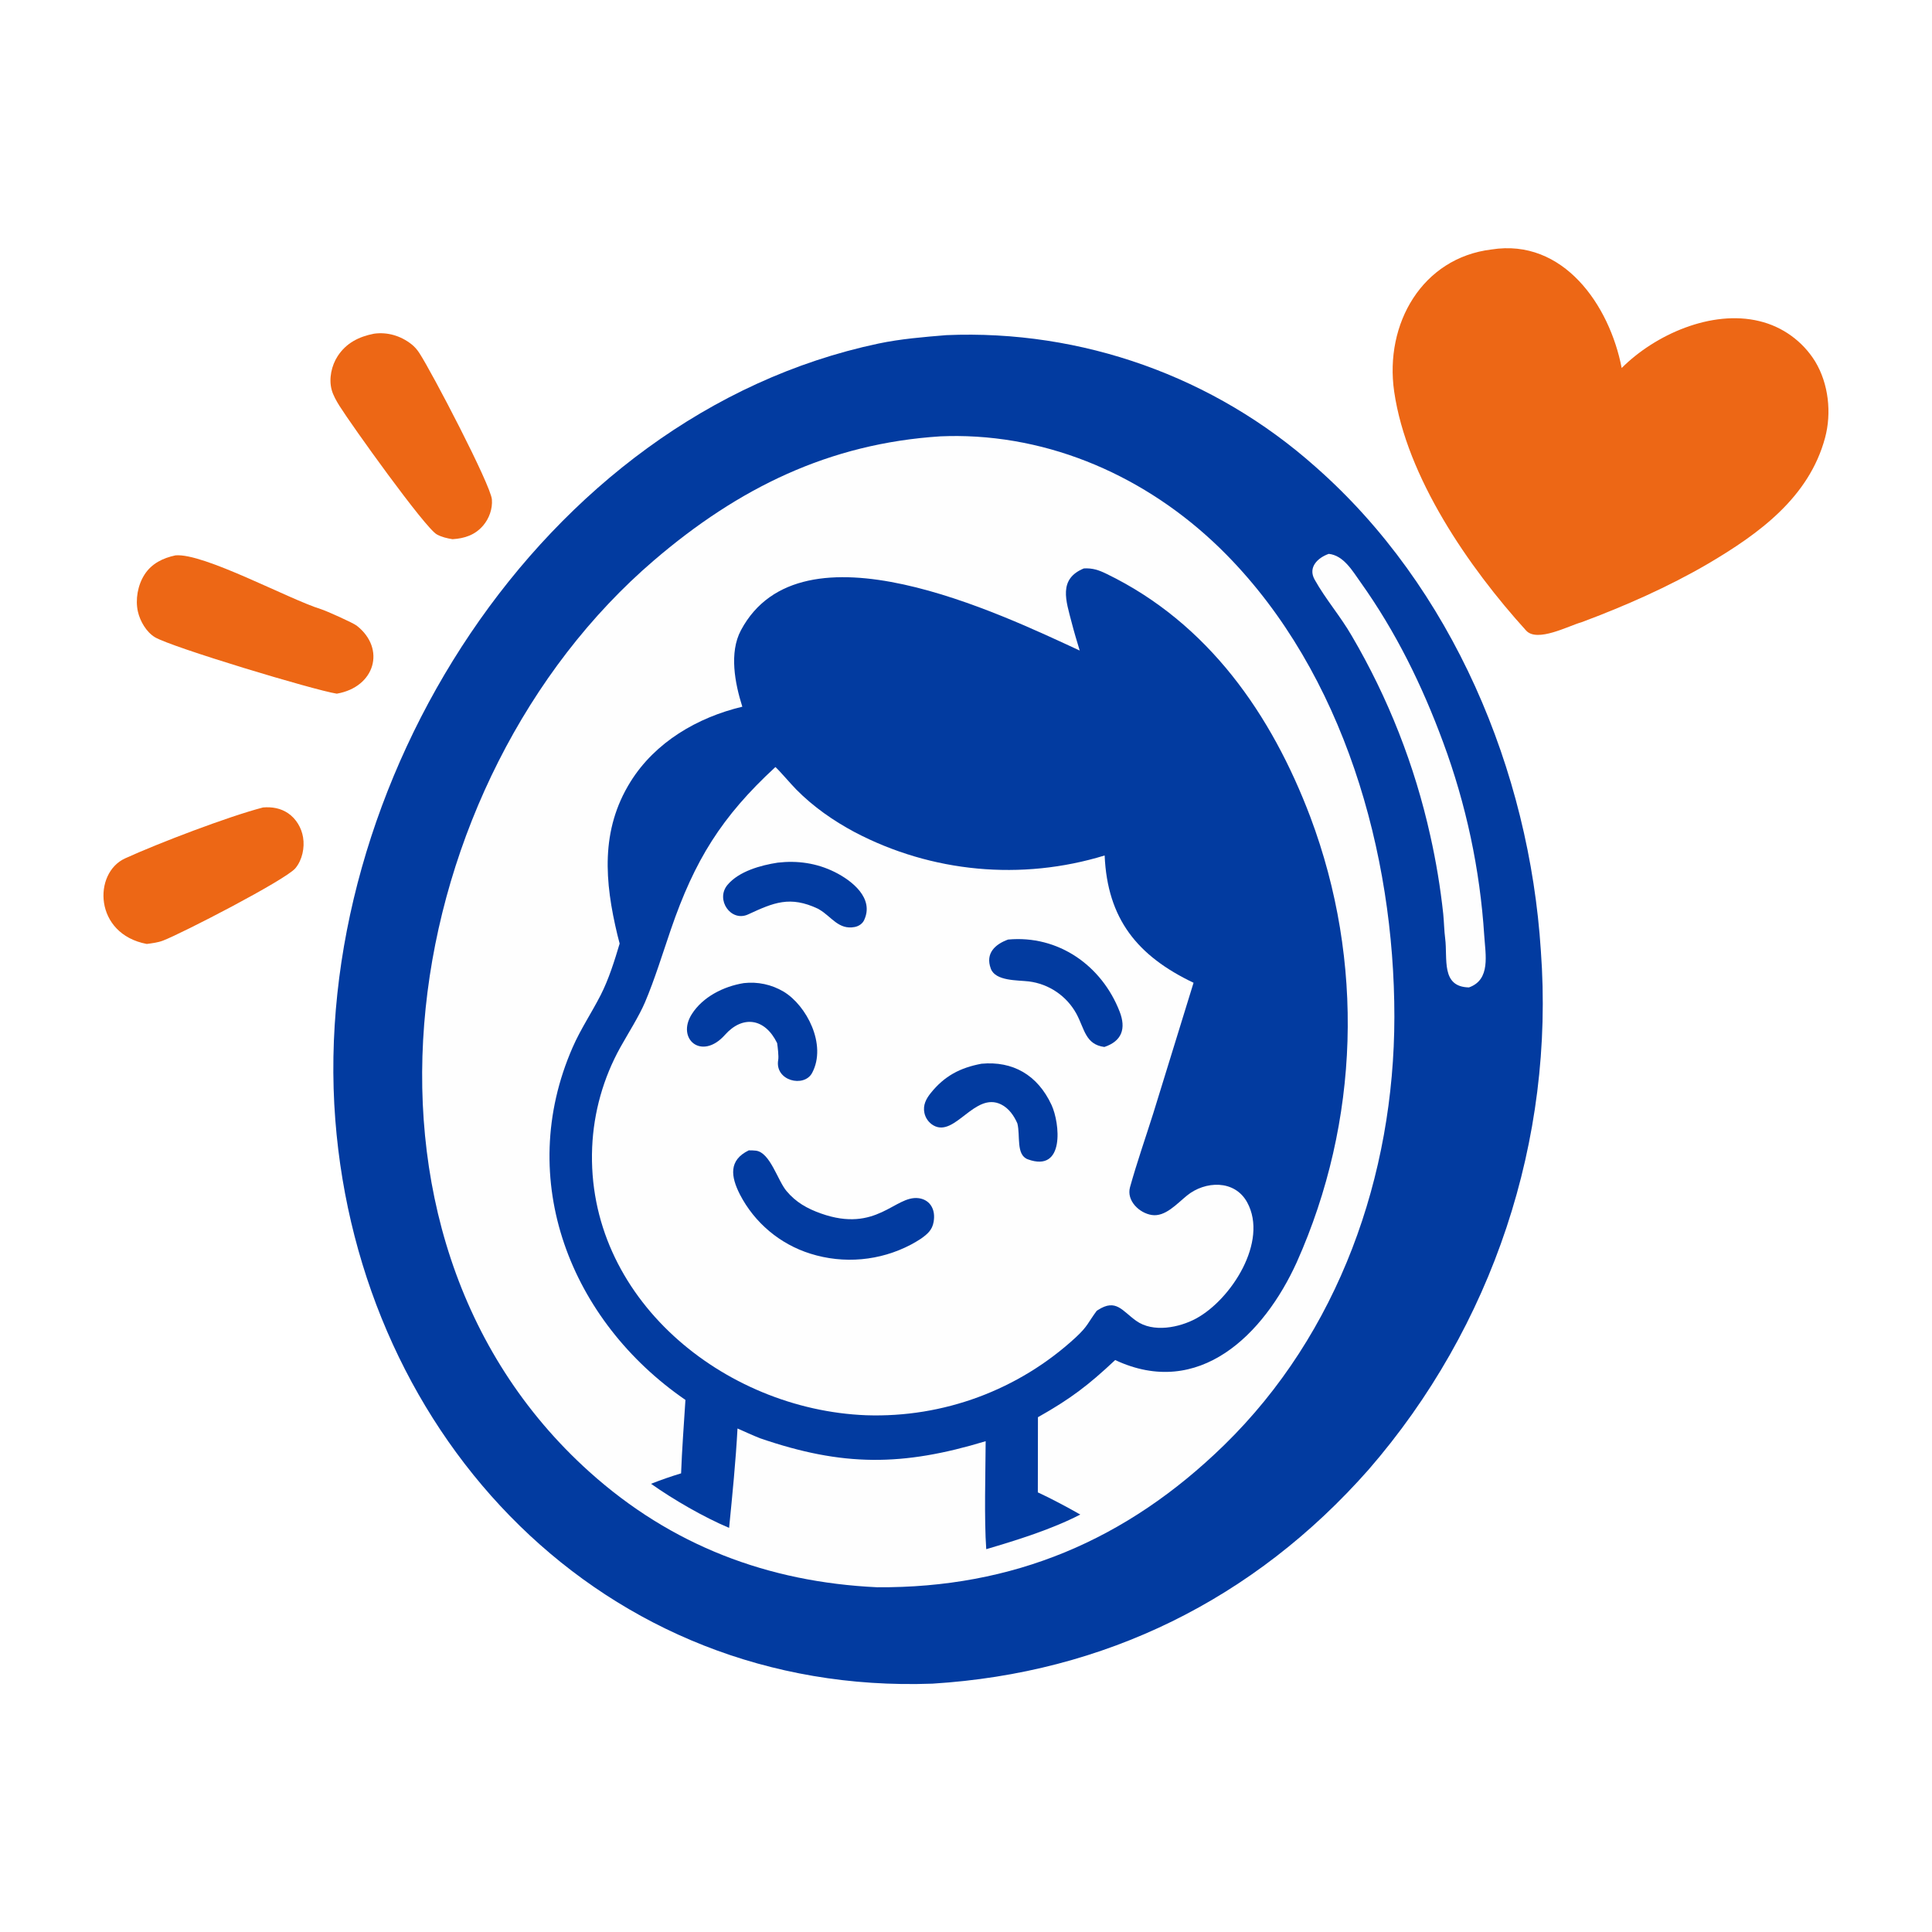
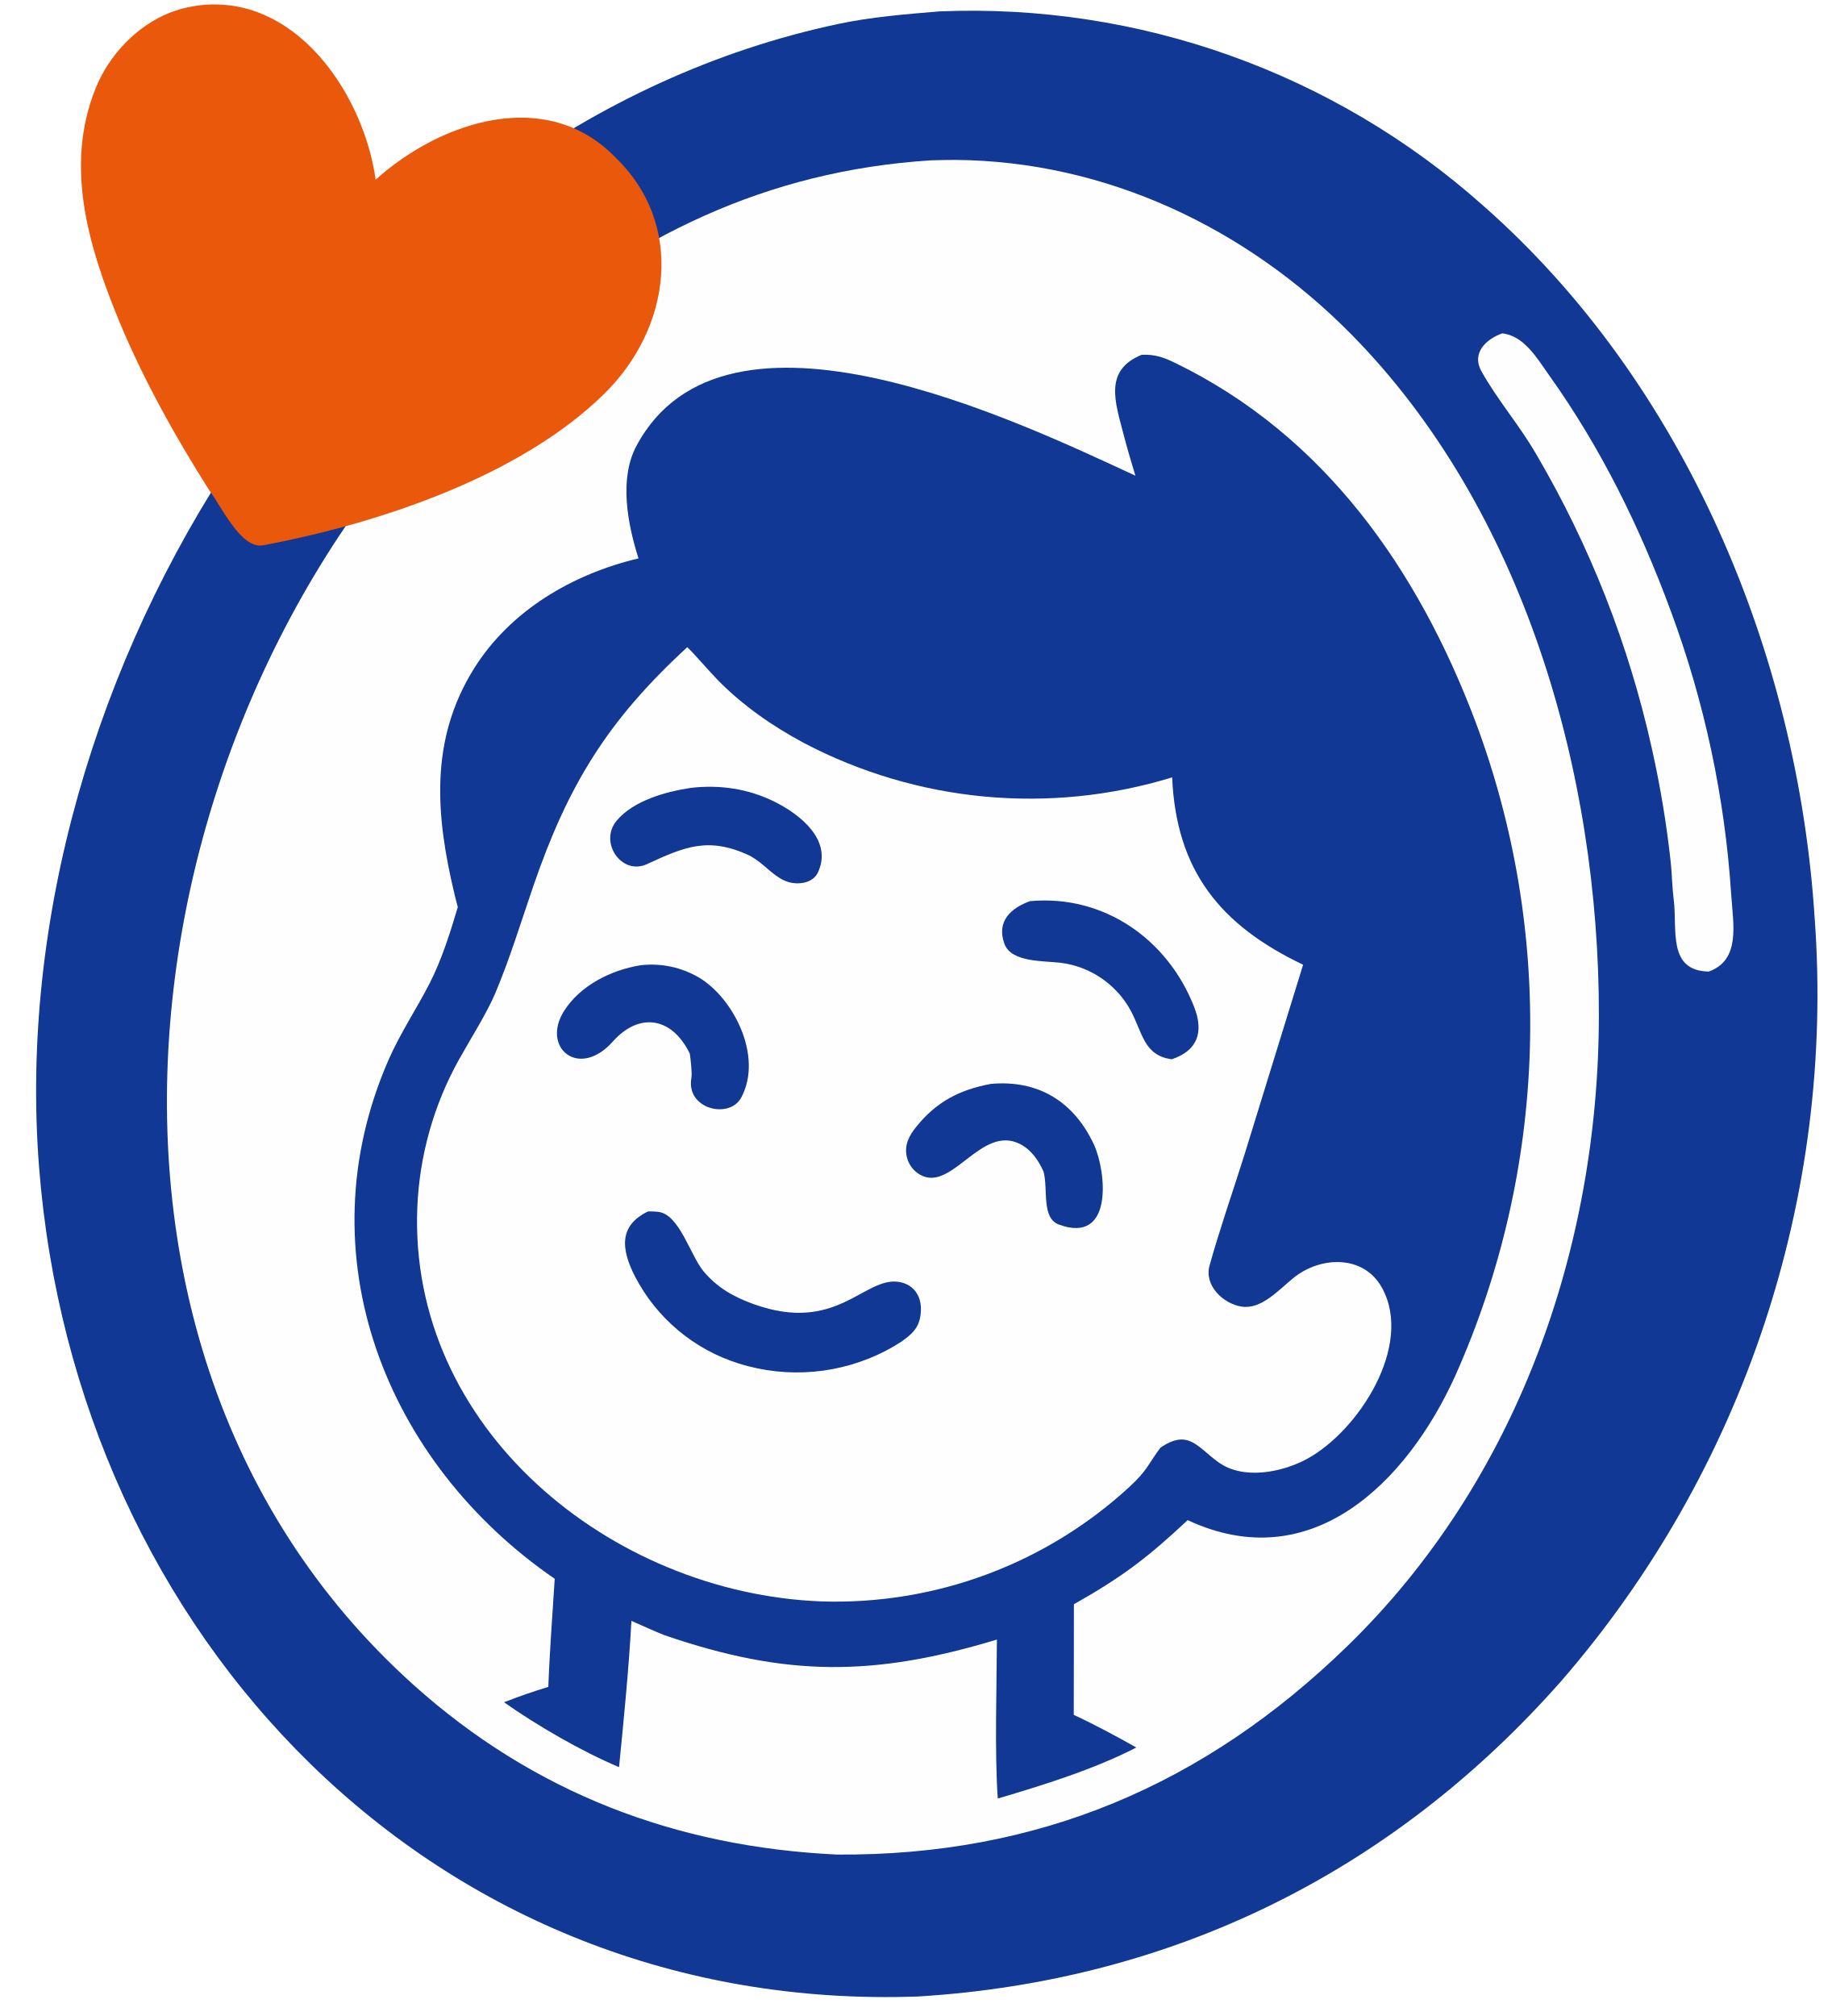
- <svg xmlns="http://www.w3.org/2000/svg" version="1.1" style="display: block;" viewBox="155.8 142.8 982.0 982.0" width="500" height="500">
-   <path fill="#023BA0" d="M636.821 313.146C705.683 310.237 772.974 334.242 824.446 380.08C894.013 441.237 933.131 534.669 938.993 626.127C946.051 722.189 914.519 817.1 851.38 889.841C793.195 955.765 717.303 993.175 629.727 998.571C462.538 1004.69 338.802 874.087 326.23 712.014C313.068 542.338 430.676 353.696 602.288 317.427C613.523 315.052 625.409 314.093 636.821 313.146Z" />
-   <path fill="#FEFEFE" d="M633.851 364.582C636.73 364.468 639.611 364.414 642.492 364.419C694.483 364.825 742.889 387.907 779.104 424.659C838.78 485.221 864.583 576.441 864.536 659.64C864.49 740.32 836.225 820.551 777.913 877.409C728.38 925.708 670.7 950.054 601.642 949.574C546.175 946.982 496.999 928.326 455.424 890.95C319.538 768.789 358.321 538.837 488.211 427.609C531.065 390.911 577.129 368.22 633.851 364.582Z" />
-   <path fill="#023BA0" d="M706.717 431.715C711.178 431.495 714.224 432.53 718.227 434.471C769.991 459.566 802.133 506.034 821.837 558.098C849.385 631.493 846.9 712.787 814.922 784.363C798.212 821.169 765.207 854.029 722.625 834.086C708.869 847.004 699.877 853.826 683.368 863.137L683.311 901.343C690.114 904.482 698.403 908.918 704.892 912.609C690.355 920.136 672.701 925.62 657.093 930.219C655.989 915.062 656.723 890.874 656.794 875.333C614.544 888.137 584.19 888.328 542.053 873.816C538.338 872.339 534.352 870.498 530.661 868.879C529.781 885.362 528.019 902.952 526.391 919.393C513.452 913.919 498.136 905.063 486.706 896.985C492.128 894.879 496.424 893.372 501.986 891.677C502.441 879.407 503.421 866.641 504.193 854.352C445.869 814.252 417.358 742.512 446.867 675.146C450.98 665.754 456.51 657.599 461.134 648.531C465.236 640.485 468.179 631.065 470.755 622.402C470.353 620.967 469.982 619.524 469.64 618.074C463.138 590.994 460.914 564.879 476.24 540.207C488.794 519.997 510.361 507.423 533.108 502.011C529.326 490.093 526.342 474.517 532.4 463.163C563.062 405.689 664.82 455.102 704.594 473.46C703.174 468.783 701.727 463.964 700.51 459.233C697.68 448.235 693.547 437.115 706.717 431.715Z" />
-   <path fill="#FEFEFE" d="M549.927 532.666C551.949 534.453 557.823 541.355 560.527 544.093C569.219 552.896 579.331 559.943 590.226 565.771C629.355 586.32 675.017 590.578 717.272 577.62C718.668 609.9 733.932 628.72 762.461 642.321L742.043 708.498C738.077 721.052 733.702 733.561 730.175 746.198C728.259 753.062 734.856 759.369 741.205 760.359C748.011 761.436 753.879 754.734 759.144 750.456C768.292 743.023 783.346 742.242 789.733 753.962C800.579 773.867 781.545 803.344 763.773 812.971C755.206 817.611 741.893 820.297 733.301 814.146C726.194 809.112 723.096 802.718 713.898 808.634L713.236 809.068C708.664 815.238 708.794 816.829 702.456 822.686C673.552 849.295 635.341 863.469 596.076 862.145C523.594 859.322 453.58 802.426 456.786 725.955C457.544 708.11 462.46 690.688 471.142 675.079C475.016 668.135 480.681 659.22 483.652 652.215C488.581 640.592 492.645 627.313 496.762 615.309C508.86 580.035 522.514 557.94 549.927 532.666Z" />
-   <path fill="#023BA0" d="M536.399 727.502C537.619 727.512 538.873 727.504 540.084 727.671C547.279 728.661 551.036 742.773 555.549 748.158C560.371 753.913 566.069 757.101 573.074 759.59C601.398 769.655 610.69 750.371 622.624 751.802C625.083 752.096 627.368 753.248 628.822 755.291C630.601 757.791 630.843 760.807 630.363 763.756C629.673 768.006 627.173 770.096 623.808 772.472C622.146 773.533 620.543 774.512 618.798 775.428C603.062 783.705 584.672 785.357 567.713 780.019C552.228 775.165 539.325 764.326 531.872 749.911C527.259 740.809 526.049 732.513 536.399 727.502Z" />
-   <path fill="#023BA0" d="M654.668 683.475C670.531 682.012 683.154 689.097 690.275 704.429C694.52 713.569 697.186 738.991 678.242 732.064C672.085 729.812 674.507 720.048 672.91 713.806C671.209 709.939 668.618 706.117 664.615 704.148C651.218 697.563 641.187 721.088 630.244 714.818C627.879 713.442 626.209 711.126 625.652 708.447C624.856 704.496 626.482 701.37 628.886 698.372C635.888 689.641 643.864 685.515 654.668 683.475Z" />
-   <path fill="#023BA0" d="M533.834 642.497C540.868 641.681 547.976 643.197 554.065 646.812C565.733 653.783 576.203 673.815 568.59 688.135C564.507 695.815 549.45 692.169 551.355 681.481C551.67 679.714 551.099 675.003 550.807 672.998C544.467 660.027 533.099 658.885 524.292 668.794C512.478 682.085 499.401 670.855 507.45 658.237C513.013 649.517 523.513 644.172 533.834 642.497Z" />
-   <path fill="#023BA0" d="M668.191 620.358C693.653 618.004 715.772 633.508 724.882 656.947C728.247 665.604 726.06 671.979 717.128 674.956C707.446 673.695 707.073 665.752 702.928 658.084C697.966 649.02 688.944 642.897 678.688 641.632C672.895 640.956 661.787 641.509 659.425 635.188C656.451 627.229 661.826 622.657 668.191 620.358Z" />
-   <path fill="#023BA0" d="M551.102 581.268C561.028 580.113 570.863 581.455 580.103 586.053C588.742 590.351 600.325 599.333 594.976 610.573C594.122 612.367 592.194 613.6 590.235 613.976C582.004 615.557 578.408 608.672 572.254 605.1C572.039 604.97 571.825 604.841 571.61 604.711C557.33 597.979 549.067 601.556 536.082 607.566C527.28 611.64 519.326 600.032 525.58 592.564C531.37 585.65 542.486 582.584 551.102 581.268Z" />
-   <path fill="#FEFEFE" d="M831.181 424.318C838.761 425.104 843.271 433.032 847.416 438.847C865.28 463.907 878.687 491.263 889.314 520.08C901.002 551.607 908.039 584.667 910.206 618.221C910.841 628.125 913.576 640.741 902.441 644.688C888.073 644.412 891.675 630.048 890.355 619.827C889.835 615.807 889.778 611.424 889.369 607.317C887.938 593.978 885.748 580.732 882.809 567.643C874.894 531.882 861.421 497.584 842.881 465.996C837.033 455.873 829.579 447.397 823.991 437.375C820.502 431.117 825.61 426.28 831.181 424.318Z" />
-   <path fill="#ED6715" d="M913.838 269.615C950.452 263.774 973.946 298.01 980.068 329.852C997.084 312.835 1025.76 300.108 1050.03 306.015C1061.83 308.831 1072.04 316.21 1078.42 326.537C1085.26 337.854 1086.84 352.717 1083.44 365.343C1075.27 395.72 1049.67 414.173 1024.09 429.255C1003.89 441.076 981.459 450.952 959.587 459.095C953.164 460.849 937.134 469.508 931.498 463.301C902.323 431.172 870.74 385.336 864.437 341.859C859.415 307.214 878.833 273.862 913.838 269.615Z" />
-   <path fill="#ED6715" d="M244.985 425.082C259.254 423.759 302.696 447.414 319.001 452.447C321.548 453.234 335.244 459.337 337.171 460.854C351.998 472.527 346.45 492.023 326.99 495.384C315.482 493.608 242.697 471.676 234.474 466.648C230.172 464.017 226.996 458.527 225.901 453.706C224.498 447.524 225.834 440.153 229.278 434.821C232.923 429.178 238.624 426.437 244.985 425.082Z" />
-   <path fill="#ED6715" d="M345.907 312.409C352.811 311.461 359.536 313.502 364.972 317.791C366.556 319.041 367.815 320.511 368.919 322.195C375.317 331.955 405.24 389.284 405.825 396.676C406.199 401.405 404.442 406.318 401.392 409.906C397.297 414.724 391.933 416.496 385.801 416.859C383.114 416.443 380.229 415.759 377.837 414.437C371.794 411.098 334.298 358.611 328.383 349.162C326.812 346.651 325.138 343.761 324.369 340.897C322.861 335.284 324.305 328.597 327.446 323.796C331.856 317.058 338.258 313.915 345.907 312.409Z" />
-   <path fill="#ED6715" d="M289.494 553.217C293.963 552.833 298.407 553.563 302.18 556.116C306.303 558.906 309.041 563.518 309.845 568.398C310.717 573.685 309.434 579.873 305.982 584.069C301.11 589.989 247.859 617.426 238.557 620.929C235.976 621.902 233.125 622.224 230.405 622.601C203.54 617.534 203.016 586.572 219.374 579.103C236.173 571.432 271.661 557.856 289.494 553.217Z" />
+ <svg xmlns="http://www.w3.org/2000/svg" width="672" height="738" viewBox="4 14 672 738">
+   <path fill="#113894" transform="scale(0.856727 0.856152)" d="M405.947 21.23C491.218 17.63 574.543 47.37 638.281 104.11C724.425 179.84 772.865 295.56 780.122 408.79C788.863 527.74 749.817 645.28 671.633 735.36C599.583 816.98 505.606 863.31 397.163 870C190.134 877.56 36.913 715.86 21.346 515.14C5.046 305.04 150.679 71.45 363.185 26.53C377.099 23.59 391.815 22.42 405.947 21.23Z" />
+   <path fill="#FEFEFE" transform="scale(0.856727 0.856152)" d="M402.27 84.92C405.835 84.8 409.403 84.73 412.971 84.73C477.348 85.24 537.29 113.81 582.136 159.32C656.032 234.32 687.984 347.26 687.923 450.31C687.867 550.21 652.868 649.56 580.659 719.97C519.324 779.77 447.899 809.93 362.385 809.32C293.7 806.11 232.808 783 181.325 736.72C13.06 585.45 61.085 300.71 221.925 162.96C274.991 117.53 332.031 89.45 402.27 84.92Z" />
+   <path fill="#113894" transform="scale(0.856727 0.856152)" d="M492.499 168.07C498.023 167.78 501.795 169.07 506.751 171.48C570.851 202.56 610.651 260.1 635.051 324.57C669.162 415.45 666.086 516.11 626.488 604.74C605.797 650.31 564.927 691 512.196 666.32C495.165 682.32 484.029 690.76 463.585 702.28L463.515 749.59C471.939 753.48 482.202 758.97 490.24 763.55C472.238 772.86 450.377 779.65 431.05 785.36C429.683 766.59 430.59 736.62 430.678 717.39C378.361 733.24 340.774 733.49 288.598 715.51C283.997 713.69 279.062 711.4 274.49 709.39C273.401 729.81 271.219 751.58 269.203 771.94C253.181 765.18 234.216 754.21 220.062 744.19C226.777 741.59 232.095 739.74 238.983 737.62C239.547 722.42 240.761 706.61 241.717 691.41C169.493 641.75 134.188 552.91 170.729 469.49C175.821 457.87 182.67 447.78 188.395 436.54C193.475 426.57 197.118 414.92 200.309 404.19C199.811 402.42 199.353 400.62 198.928 398.82C190.878 365.28 188.125 332.96 207.102 302.42C222.647 277.39 249.353 261.8 277.52 255.11C272.839 240.35 269.142 221.06 276.642 207.01C314.613 135.82 440.618 197.01 489.87 219.75C488.112 213.96 486.32 208 484.812 202.14C481.307 188.52 476.19 174.74 492.499 168.07Z" />
+   <path fill="#FEFEFE" transform="scale(0.856727 0.856152)" d="M298.348 293.08C300.851 295.29 308.125 303.83 311.474 307.21C322.238 318.13 334.758 326.83 348.248 334.06C396.703 359.49 453.245 364.77 505.569 348.74C507.298 388.7 526.2 412 561.527 428.85L536.244 510.79C531.331 526.35 525.915 541.82 521.547 557.48C519.174 565.97 527.343 573.8 535.205 575.02C543.632 576.36 550.899 568.06 557.419 562.76C568.745 553.54 587.386 552.57 595.295 567.09C608.727 591.75 585.156 628.25 563.151 640.17C552.541 645.91 536.057 649.24 525.417 641.63C516.618 635.38 512.78 627.48 501.391 634.8L500.571 635.33C494.91 642.97 495.07 644.94 487.222 652.19C451.43 685.14 404.116 702.7 355.493 701.07C265.74 697.57 179.041 627.11 183.01 532.41C183.952 510.33 190.039 488.76 200.788 469.42C205.587 460.81 212.601 449.77 216.28 441.11C222.382 426.71 227.416 410.27 232.514 395.39C247.495 351.71 264.402 324.35 298.348 293.08Z" />
+   <path fill="#113894" transform="scale(0.856727 0.856152)" d="M281.596 534.33C283.107 534.33 284.658 534.33 286.159 534.55C295.067 535.77 299.72 553.25 305.308 559.92C311.279 567.04 318.337 570.98 327.009 574.07C362.083 586.52 373.589 562.64 388.366 564.41C391.411 564.78 394.242 566.21 396.041 568.74C398.245 571.83 398.544 575.58 397.951 579.23C397.095 584.48 393.999 587.08 389.833 590.02C387.775 591.34 385.791 592.55 383.629 593.67C364.143 603.93 341.373 605.98 320.37 599.36C301.196 593.36 285.218 579.93 275.991 562.08C270.278 550.82 268.78 540.53 281.596 534.33Z" />
+   <path fill="#113894" transform="scale(0.856727 0.856152)" d="M428.047 479.81C447.69 478.01 463.32 486.79 472.139 505.75C477.394 517.09 480.697 548.56 457.238 539.97C449.614 537.2 452.612 525.09 450.635 517.38C448.529 512.59 445.321 507.85 440.365 505.41C423.776 497.27 411.353 526.38 397.802 518.62C394.874 516.92 392.807 514.05 392.116 510.74C391.131 505.85 393.145 501.96 396.122 498.26C404.792 487.44 414.668 482.33 428.047 479.81Z" />
+   <path fill="#113894" transform="scale(0.856727 0.856152)" d="M278.418 429.07C287.129 428.05 295.931 429.93 303.472 434.4C317.921 443.03 330.886 467.84 321.457 485.59C316.401 495.1 297.757 490.58 300.116 477.35C300.505 475.16 299.798 469.32 299.438 466.84C291.587 450.77 277.508 449.36 266.603 461.64C251.975 478.08 235.782 464.19 245.749 448.55C252.636 437.76 265.64 431.14 278.418 429.07Z" />
+   <path fill="#113894" transform="scale(0.856727 0.856152)" d="M444.793 401.67C476.322 398.75 503.711 417.94 514.993 446.97C519.159 457.67 516.45 465.58 505.391 469.27C493.402 467.69 492.94 457.87 487.808 448.36C481.662 437.15 470.49 429.56 457.79 428C450.618 427.15 436.863 427.86 433.937 420.03C430.255 410.15 436.911 404.51 444.793 401.67Z" />
+   <path fill="#113894" transform="scale(0.856727 0.856152)" d="M299.802 353.24C312.094 351.81 324.271 353.49 335.713 359.18C346.412 364.5 360.753 375.62 354.131 389.53C353.073 391.77 350.685 393.27 348.26 393.76C338.067 395.71 333.614 387.19 325.995 382.77C325.727 382.6 325.462 382.43 325.197 382.28C307.514 373.94 297.283 378.37 281.202 385.81C270.305 390.87 260.455 376.49 268.199 367.23C275.368 358.67 289.133 354.87 299.802 353.24Z" />
+   <path fill="#FEFEFE" transform="scale(0.856727 0.856152)" d="M646.62 158.9C656.008 159.88 661.592 169.7 666.723 176.9C688.845 207.93 705.448 241.81 718.605 277.49C733.08 316.52 741.794 357.45 744.477 399.01C745.262 411.27 748.65 426.88 734.863 431.77C717.07 431.43 721.531 413.65 719.896 401.01C719.252 396.02 719.181 390.6 718.675 385.52C716.902 368.98 714.191 352.59 710.55 336.37C700.749 292.1 684.066 249.62 661.108 210.51C653.867 197.99 644.636 187.48 637.717 175.08C633.397 167.32 639.723 161.33 646.62 158.9Z" />
+   <path fill="#EA580C" transform="scale(0.856727 0.856152)" d="M267.895 83.9C238.309 53.09 192.933 68.21 165.189 93.19C161.388 65.73 143.892 34.12 117.485 22.69C104.695 17.07 90.188 16.78 77.155 21.81C63.025 27.45 51.235 40 45.598 53.94C31.974 87.55 42.677 122.25 55.683 153.89C66.036 178.8 79.772 203.43 94.186 226.12C98.878 232.18 107.587 251.29 117.055 249.52C166.186 240.28 227.049 220.12 263.035 184.58C291.726 156.25 297.074 112.11 267.895 83.9Z" />
</svg>
